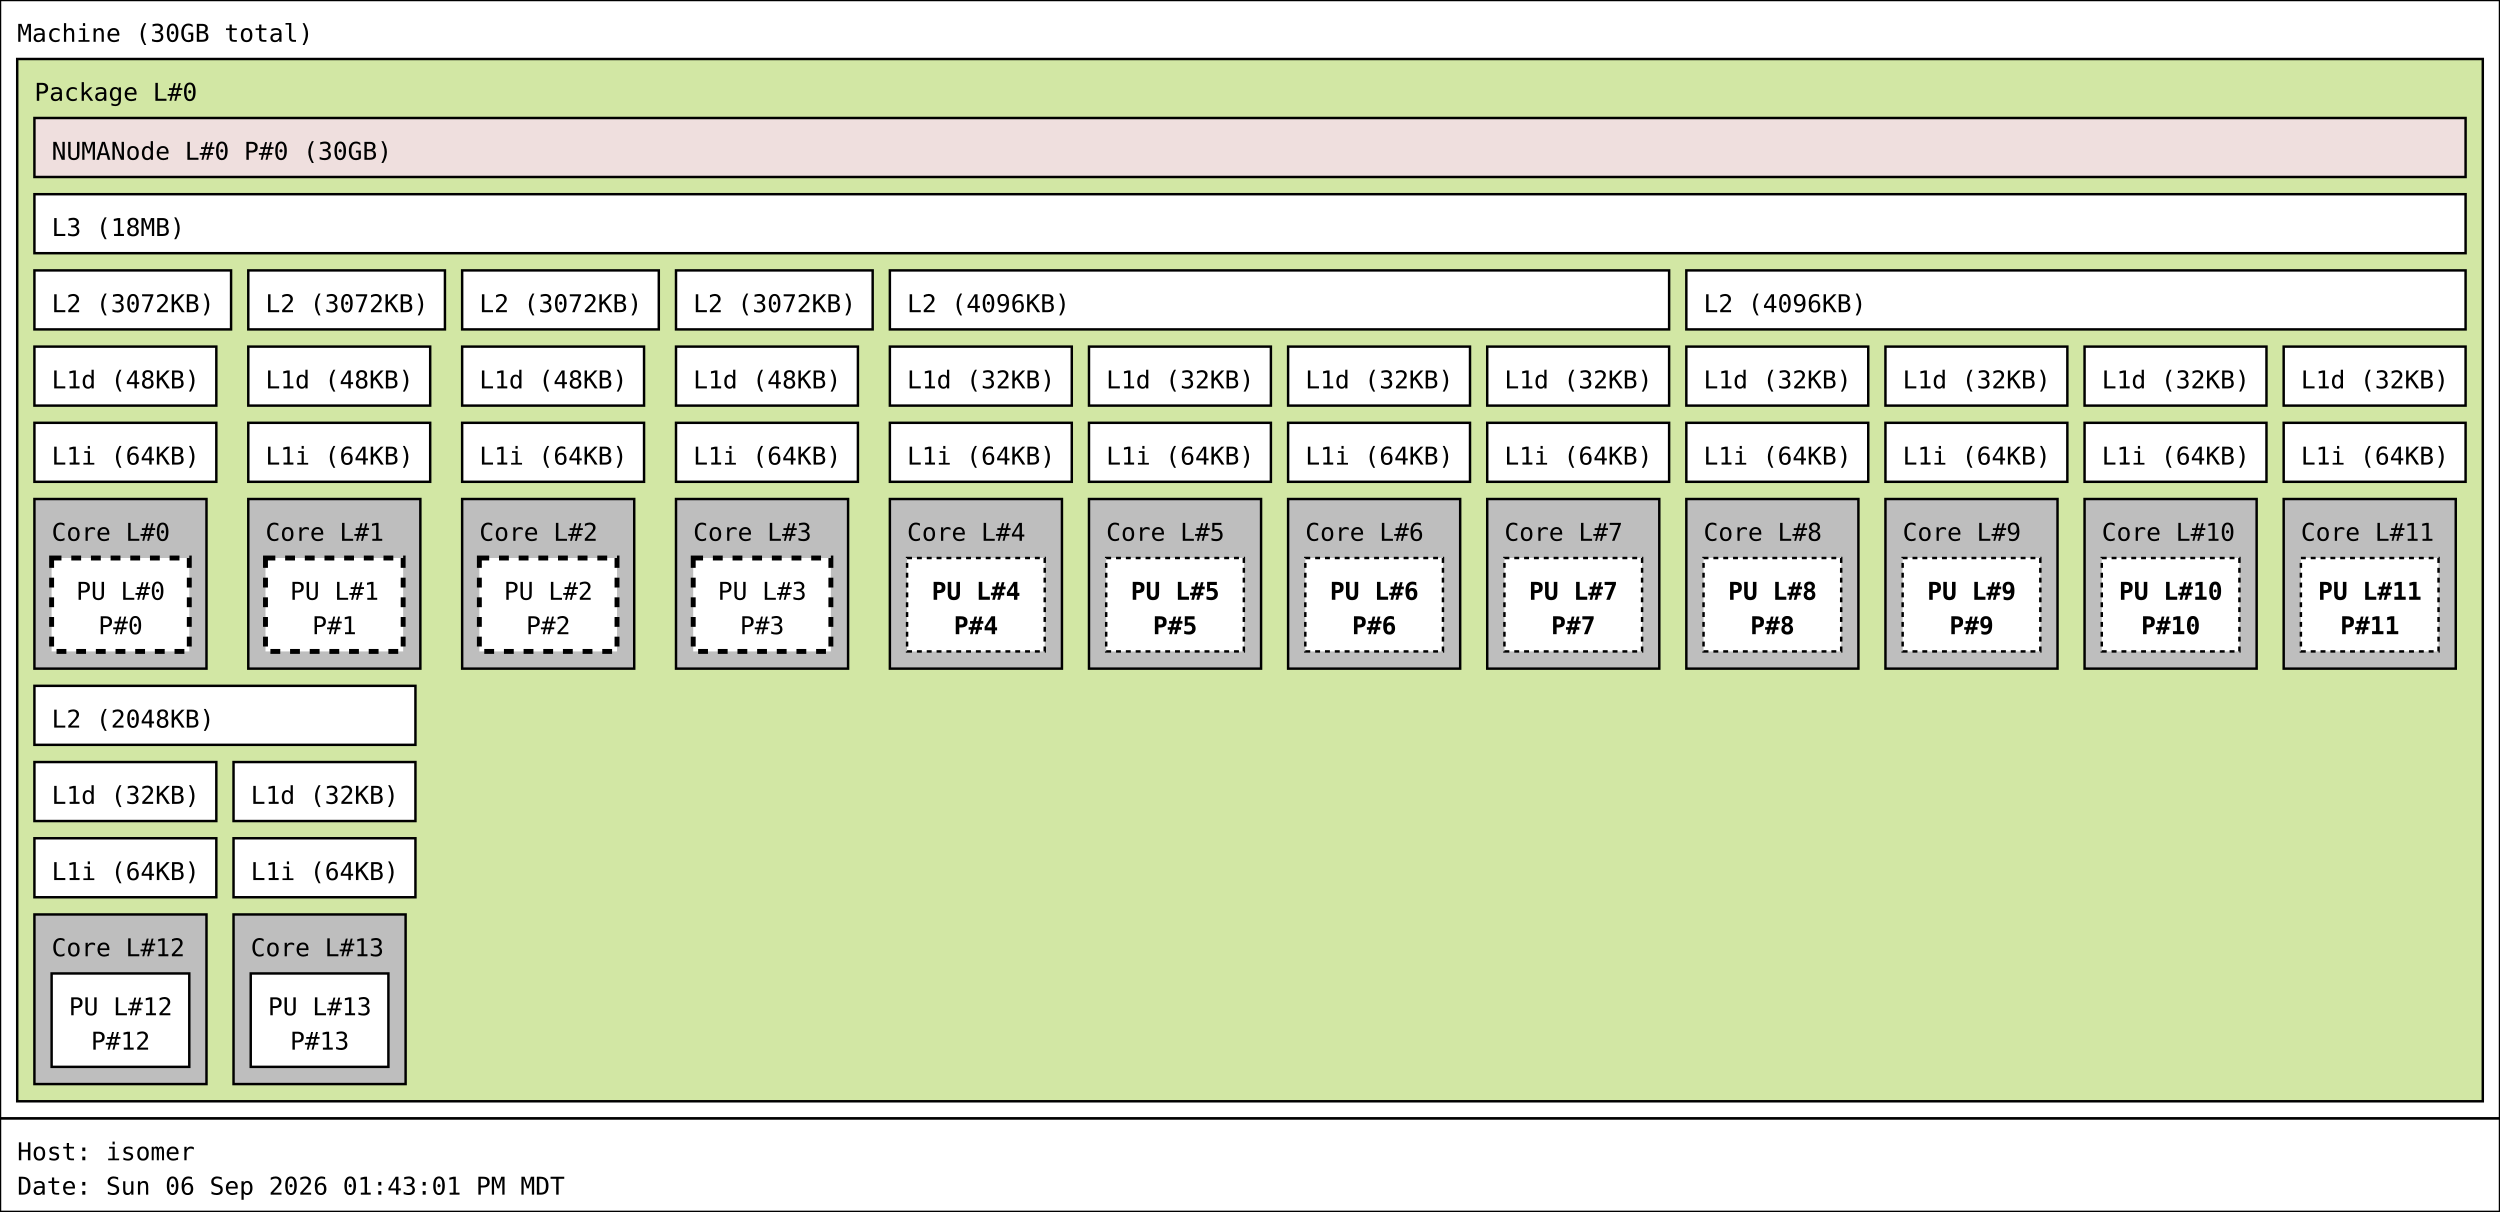
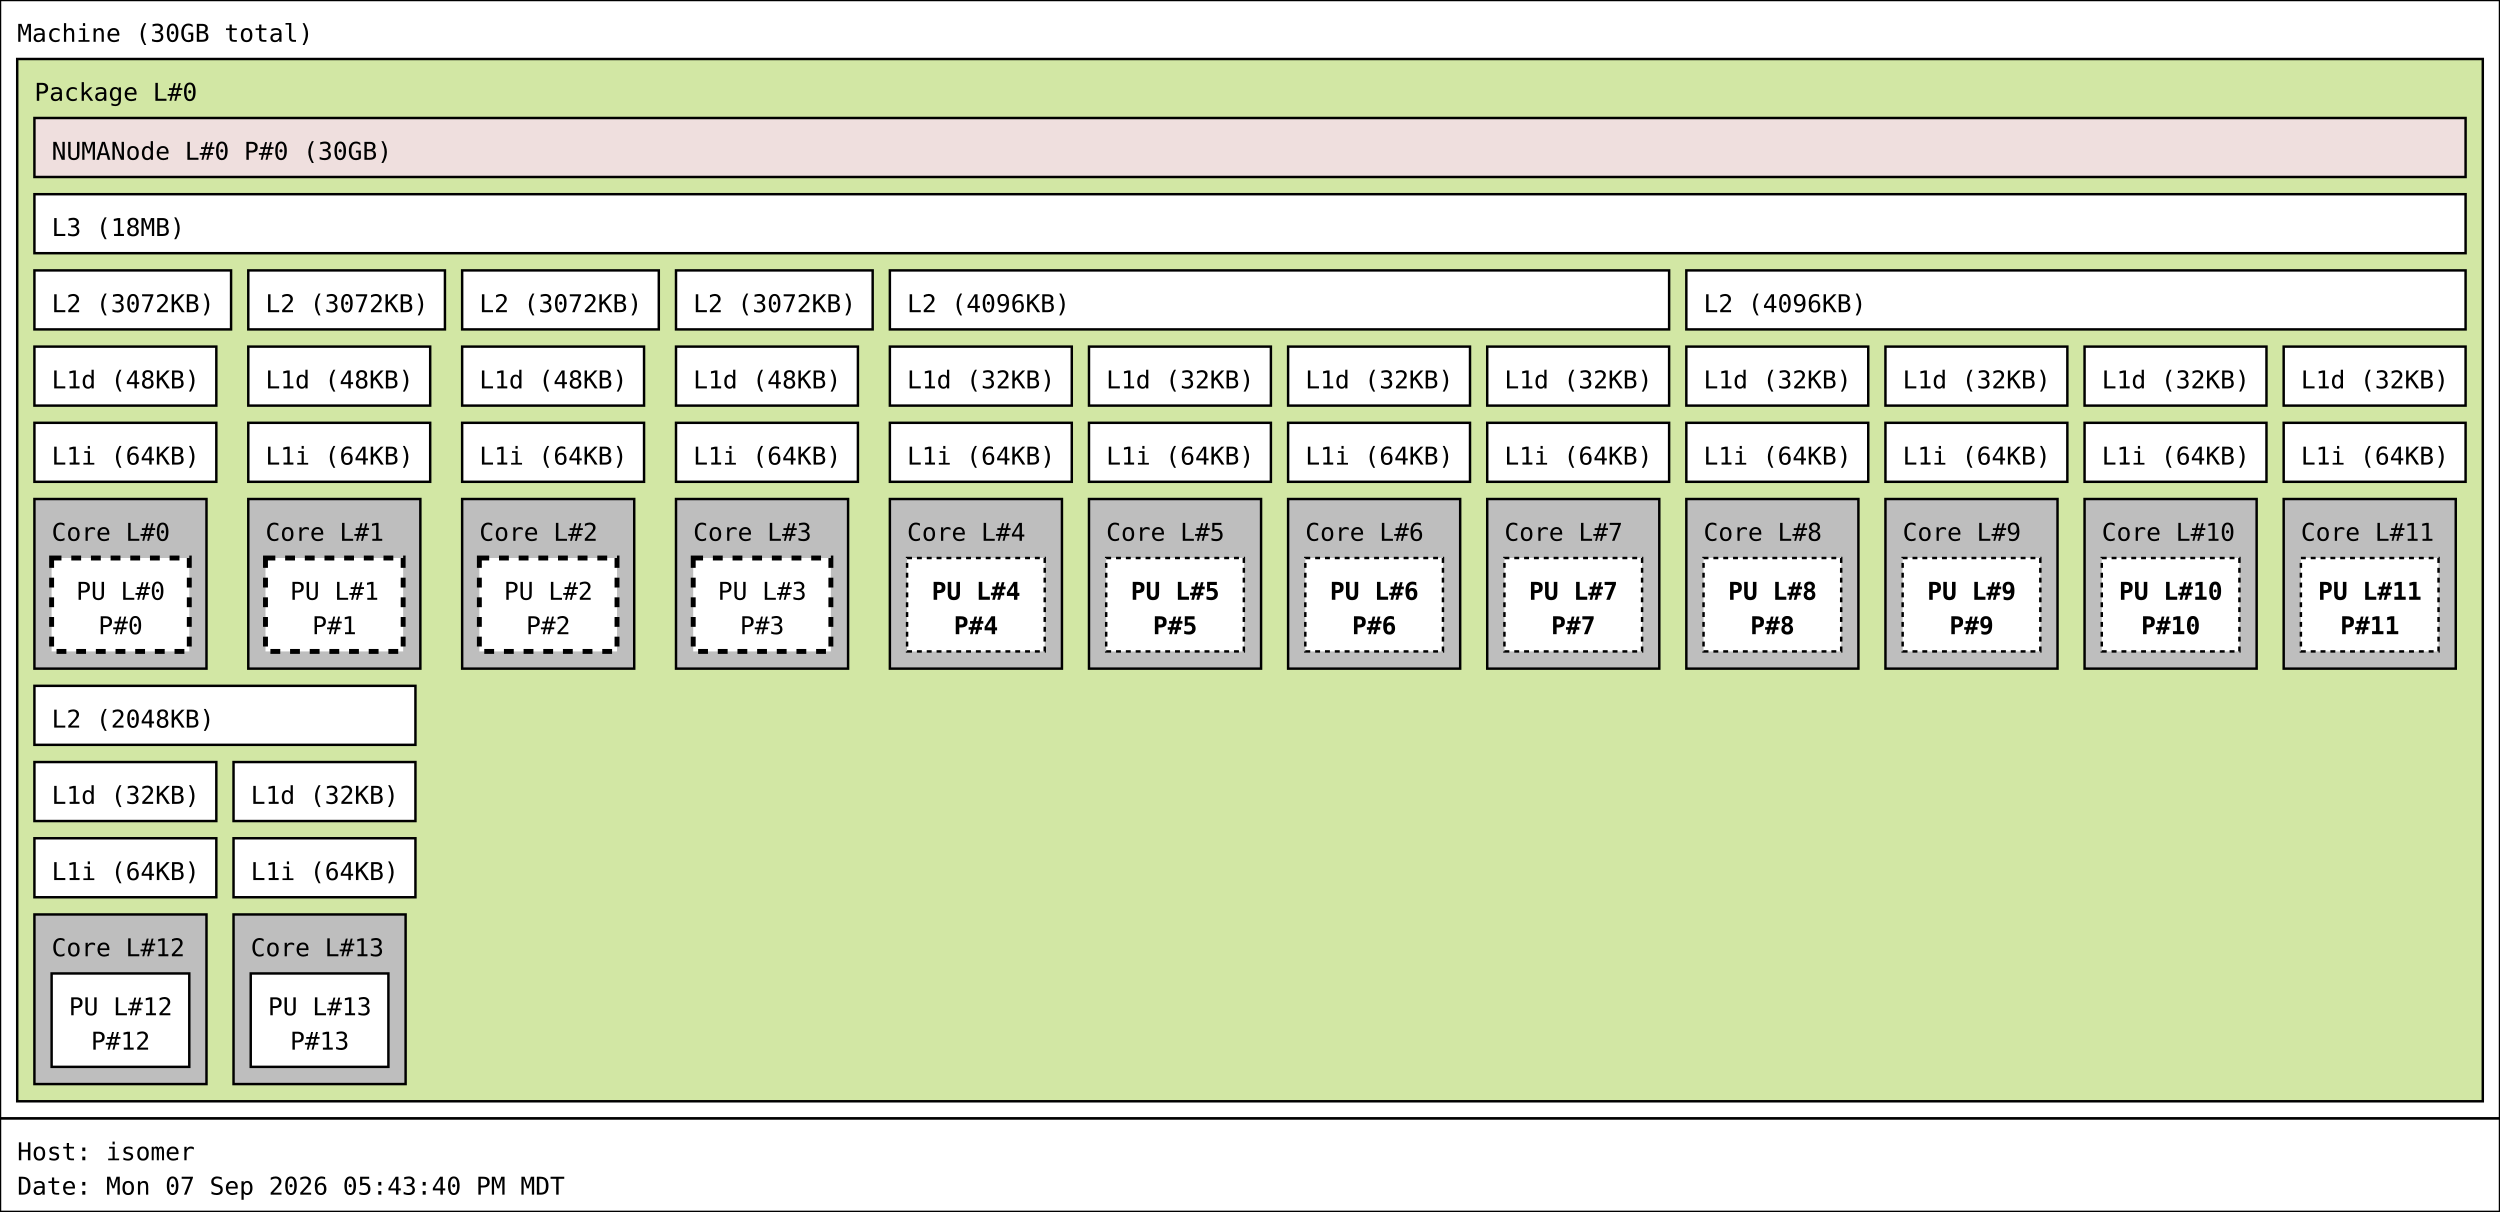
<svg xmlns="http://www.w3.org/2000/svg" width="1017px" height="493px" viewBox="0 0 1017px 493px" version="1.1">
  <rect id="Machine_0_rect" class="Machine" x="0" y="0" width="1017" height="455" fill="rgb(255,255,255)" stroke="rgb(0,0,0)" stroke-width="1" />
  <text id="Machine_0_text" class="Machine" font-family="Monospace" x="7" y="17" fill="rgb(0,0,0)" font-size="10px">Machine (30GB total)</text>
  <rect id="Package_0_rect" class="Package" x="7" y="24" width="1003" height="424" fill="rgb(210,231,164)" stroke="rgb(0,0,0)" stroke-width="1" />
  <text id="Package_0_text" class="Package" font-family="Monospace" x="14" y="41" fill="rgb(0,0,0)" font-size="10px">Package L#0</text>
  <rect id="L3_0_rect" class="L3" x="14" y="79" width="989" height="24" fill="rgb(255,255,255)" stroke="rgb(0,0,0)" stroke-width="1" />
  <text id="L3_0_text" class="L3" font-family="Monospace" x="21" y="96" fill="rgb(0,0,0)" font-size="10px">L3 (18MB)</text>
  <rect id="L2_0_rect" class="L2" x="14" y="110" width="80" height="24" fill="rgb(255,255,255)" stroke="rgb(0,0,0)" stroke-width="1" />
  <text id="L2_0_text" class="L2" font-family="Monospace" x="21" y="127" fill="rgb(0,0,0)" font-size="10px">L2 (3072KB)</text>
  <rect id="L1d_0_rect" class="L1d" x="14" y="141" width="74" height="24" fill="rgb(255,255,255)" stroke="rgb(0,0,0)" stroke-width="1" />
  <text id="L1d_0_text" class="L1d" font-family="Monospace" x="21" y="158" fill="rgb(0,0,0)" font-size="10px">L1d (48KB)</text>
  <rect id="L1i_0_rect" class="L1i" x="14" y="172" width="74" height="24" fill="rgb(255,255,255)" stroke="rgb(0,0,0)" stroke-width="1" />
  <text id="L1i_0_text" class="L1i" font-family="Monospace" x="21" y="189" fill="rgb(0,0,0)" font-size="10px">L1i (64KB)</text>
  <rect id="Core_0_rect" class="Core" x="14" y="203" width="70" height="69" fill="rgb(190,190,190)" stroke="rgb(0,0,0)" stroke-width="1" />
  <text id="Core_0_text" class="Core" font-family="Monospace" x="21" y="220" fill="rgb(0,0,0)" font-size="10px">Core L#0</text>
  <rect id="PU_0_rect" class="PU" x="21" y="227" width="56" height="38" fill="rgb(255,255,255)" stroke="rgb(0,0,0)" stroke-width="2" stroke-dasharray="4" />
  <text id="PU_0_text" class="PU" font-family="Monospace" x="31" y="244" fill="rgb(0,0,0)" font-size="10px">PU L#0</text>
  <text id="PU_0_text_1" class="PU" font-family="Monospace" x="40" y="258" fill="rgb(0,0,0)" font-size="10px">P#0</text>
  <rect id="L2_1_rect" class="L2" x="101" y="110" width="80" height="24" fill="rgb(255,255,255)" stroke="rgb(0,0,0)" stroke-width="1" />
  <text id="L2_1_text" class="L2" font-family="Monospace" x="108" y="127" fill="rgb(0,0,0)" font-size="10px">L2 (3072KB)</text>
  <rect id="L1d_1_rect" class="L1d" x="101" y="141" width="74" height="24" fill="rgb(255,255,255)" stroke="rgb(0,0,0)" stroke-width="1" />
  <text id="L1d_1_text" class="L1d" font-family="Monospace" x="108" y="158" fill="rgb(0,0,0)" font-size="10px">L1d (48KB)</text>
  <rect id="L1i_1_rect" class="L1i" x="101" y="172" width="74" height="24" fill="rgb(255,255,255)" stroke="rgb(0,0,0)" stroke-width="1" />
  <text id="L1i_1_text" class="L1i" font-family="Monospace" x="108" y="189" fill="rgb(0,0,0)" font-size="10px">L1i (64KB)</text>
  <rect id="Core_1_rect" class="Core" x="101" y="203" width="70" height="69" fill="rgb(190,190,190)" stroke="rgb(0,0,0)" stroke-width="1" />
  <text id="Core_1_text" class="Core" font-family="Monospace" x="108" y="220" fill="rgb(0,0,0)" font-size="10px">Core L#1</text>
  <rect id="PU_1_rect" class="PU" x="108" y="227" width="56" height="38" fill="rgb(255,255,255)" stroke="rgb(0,0,0)" stroke-width="2" stroke-dasharray="4" />
  <text id="PU_1_text" class="PU" font-family="Monospace" x="118" y="244" fill="rgb(0,0,0)" font-size="10px">PU L#1</text>
  <text id="PU_1_text_1" class="PU" font-family="Monospace" x="127" y="258" fill="rgb(0,0,0)" font-size="10px">P#1</text>
  <rect id="L2_2_rect" class="L2" x="188" y="110" width="80" height="24" fill="rgb(255,255,255)" stroke="rgb(0,0,0)" stroke-width="1" />
  <text id="L2_2_text" class="L2" font-family="Monospace" x="195" y="127" fill="rgb(0,0,0)" font-size="10px">L2 (3072KB)</text>
  <rect id="L1d_2_rect" class="L1d" x="188" y="141" width="74" height="24" fill="rgb(255,255,255)" stroke="rgb(0,0,0)" stroke-width="1" />
  <text id="L1d_2_text" class="L1d" font-family="Monospace" x="195" y="158" fill="rgb(0,0,0)" font-size="10px">L1d (48KB)</text>
  <rect id="L1i_2_rect" class="L1i" x="188" y="172" width="74" height="24" fill="rgb(255,255,255)" stroke="rgb(0,0,0)" stroke-width="1" />
  <text id="L1i_2_text" class="L1i" font-family="Monospace" x="195" y="189" fill="rgb(0,0,0)" font-size="10px">L1i (64KB)</text>
  <rect id="Core_2_rect" class="Core" x="188" y="203" width="70" height="69" fill="rgb(190,190,190)" stroke="rgb(0,0,0)" stroke-width="1" />
  <text id="Core_2_text" class="Core" font-family="Monospace" x="195" y="220" fill="rgb(0,0,0)" font-size="10px">Core L#2</text>
  <rect id="PU_2_rect" class="PU" x="195" y="227" width="56" height="38" fill="rgb(255,255,255)" stroke="rgb(0,0,0)" stroke-width="2" stroke-dasharray="4" />
  <text id="PU_2_text" class="PU" font-family="Monospace" x="205" y="244" fill="rgb(0,0,0)" font-size="10px">PU L#2</text>
  <text id="PU_2_text_1" class="PU" font-family="Monospace" x="214" y="258" fill="rgb(0,0,0)" font-size="10px">P#2</text>
  <rect id="L2_3_rect" class="L2" x="275" y="110" width="80" height="24" fill="rgb(255,255,255)" stroke="rgb(0,0,0)" stroke-width="1" />
  <text id="L2_3_text" class="L2" font-family="Monospace" x="282" y="127" fill="rgb(0,0,0)" font-size="10px">L2 (3072KB)</text>
  <rect id="L1d_3_rect" class="L1d" x="275" y="141" width="74" height="24" fill="rgb(255,255,255)" stroke="rgb(0,0,0)" stroke-width="1" />
  <text id="L1d_3_text" class="L1d" font-family="Monospace" x="282" y="158" fill="rgb(0,0,0)" font-size="10px">L1d (48KB)</text>
  <rect id="L1i_3_rect" class="L1i" x="275" y="172" width="74" height="24" fill="rgb(255,255,255)" stroke="rgb(0,0,0)" stroke-width="1" />
  <text id="L1i_3_text" class="L1i" font-family="Monospace" x="282" y="189" fill="rgb(0,0,0)" font-size="10px">L1i (64KB)</text>
  <rect id="Core_3_rect" class="Core" x="275" y="203" width="70" height="69" fill="rgb(190,190,190)" stroke="rgb(0,0,0)" stroke-width="1" />
  <text id="Core_3_text" class="Core" font-family="Monospace" x="282" y="220" fill="rgb(0,0,0)" font-size="10px">Core L#3</text>
  <rect id="PU_3_rect" class="PU" x="282" y="227" width="56" height="38" fill="rgb(255,255,255)" stroke="rgb(0,0,0)" stroke-width="2" stroke-dasharray="4" />
  <text id="PU_3_text" class="PU" font-family="Monospace" x="292" y="244" fill="rgb(0,0,0)" font-size="10px">PU L#3</text>
  <text id="PU_3_text_1" class="PU" font-family="Monospace" x="301" y="258" fill="rgb(0,0,0)" font-size="10px">P#3</text>
  <rect id="L2_4_rect" class="L2" x="362" y="110" width="317" height="24" fill="rgb(255,255,255)" stroke="rgb(0,0,0)" stroke-width="1" />
  <text id="L2_4_text" class="L2" font-family="Monospace" x="369" y="127" fill="rgb(0,0,0)" font-size="10px">L2 (4096KB)</text>
  <rect id="L1d_4_rect" class="L1d" x="362" y="141" width="74" height="24" fill="rgb(255,255,255)" stroke="rgb(0,0,0)" stroke-width="1" />
  <text id="L1d_4_text" class="L1d" font-family="Monospace" x="369" y="158" fill="rgb(0,0,0)" font-size="10px">L1d (32KB)</text>
  <rect id="L1i_4_rect" class="L1i" x="362" y="172" width="74" height="24" fill="rgb(255,255,255)" stroke="rgb(0,0,0)" stroke-width="1" />
  <text id="L1i_4_text" class="L1i" font-family="Monospace" x="369" y="189" fill="rgb(0,0,0)" font-size="10px">L1i (64KB)</text>
  <rect id="Core_4_rect" class="Core" x="362" y="203" width="70" height="69" fill="rgb(190,190,190)" stroke="rgb(0,0,0)" stroke-width="1" />
  <text id="Core_4_text" class="Core" font-family="Monospace" x="369" y="220" fill="rgb(0,0,0)" font-size="10px">Core L#4</text>
  <rect id="PU_4_rect" class="PU" x="369" y="227" width="56" height="38" fill="rgb(255,255,255)" stroke="rgb(0,0,0)" stroke-width="1" stroke-dasharray="2" />
  <text id="PU_4_text" class="PU" font-family="Monospace" font-weight="bold" x="379" y="244" fill="rgb(0,0,0)" font-size="10px">PU L#4</text>
  <text id="PU_4_text_1" class="PU" font-family="Monospace" font-weight="bold" x="388" y="258" fill="rgb(0,0,0)" font-size="10px">P#4</text>
  <rect id="L1d_5_rect" class="L1d" x="443" y="141" width="74" height="24" fill="rgb(255,255,255)" stroke="rgb(0,0,0)" stroke-width="1" />
  <text id="L1d_5_text" class="L1d" font-family="Monospace" x="450" y="158" fill="rgb(0,0,0)" font-size="10px">L1d (32KB)</text>
  <rect id="L1i_5_rect" class="L1i" x="443" y="172" width="74" height="24" fill="rgb(255,255,255)" stroke="rgb(0,0,0)" stroke-width="1" />
  <text id="L1i_5_text" class="L1i" font-family="Monospace" x="450" y="189" fill="rgb(0,0,0)" font-size="10px">L1i (64KB)</text>
  <rect id="Core_5_rect" class="Core" x="443" y="203" width="70" height="69" fill="rgb(190,190,190)" stroke="rgb(0,0,0)" stroke-width="1" />
  <text id="Core_5_text" class="Core" font-family="Monospace" x="450" y="220" fill="rgb(0,0,0)" font-size="10px">Core L#5</text>
  <rect id="PU_5_rect" class="PU" x="450" y="227" width="56" height="38" fill="rgb(255,255,255)" stroke="rgb(0,0,0)" stroke-width="1" stroke-dasharray="2" />
  <text id="PU_5_text" class="PU" font-family="Monospace" font-weight="bold" x="460" y="244" fill="rgb(0,0,0)" font-size="10px">PU L#5</text>
  <text id="PU_5_text_1" class="PU" font-family="Monospace" font-weight="bold" x="469" y="258" fill="rgb(0,0,0)" font-size="10px">P#5</text>
  <rect id="L1d_6_rect" class="L1d" x="524" y="141" width="74" height="24" fill="rgb(255,255,255)" stroke="rgb(0,0,0)" stroke-width="1" />
  <text id="L1d_6_text" class="L1d" font-family="Monospace" x="531" y="158" fill="rgb(0,0,0)" font-size="10px">L1d (32KB)</text>
  <rect id="L1i_6_rect" class="L1i" x="524" y="172" width="74" height="24" fill="rgb(255,255,255)" stroke="rgb(0,0,0)" stroke-width="1" />
  <text id="L1i_6_text" class="L1i" font-family="Monospace" x="531" y="189" fill="rgb(0,0,0)" font-size="10px">L1i (64KB)</text>
  <rect id="Core_6_rect" class="Core" x="524" y="203" width="70" height="69" fill="rgb(190,190,190)" stroke="rgb(0,0,0)" stroke-width="1" />
  <text id="Core_6_text" class="Core" font-family="Monospace" x="531" y="220" fill="rgb(0,0,0)" font-size="10px">Core L#6</text>
  <rect id="PU_6_rect" class="PU" x="531" y="227" width="56" height="38" fill="rgb(255,255,255)" stroke="rgb(0,0,0)" stroke-width="1" stroke-dasharray="2" />
  <text id="PU_6_text" class="PU" font-family="Monospace" font-weight="bold" x="541" y="244" fill="rgb(0,0,0)" font-size="10px">PU L#6</text>
  <text id="PU_6_text_1" class="PU" font-family="Monospace" font-weight="bold" x="550" y="258" fill="rgb(0,0,0)" font-size="10px">P#6</text>
  <rect id="L1d_7_rect" class="L1d" x="605" y="141" width="74" height="24" fill="rgb(255,255,255)" stroke="rgb(0,0,0)" stroke-width="1" />
  <text id="L1d_7_text" class="L1d" font-family="Monospace" x="612" y="158" fill="rgb(0,0,0)" font-size="10px">L1d (32KB)</text>
  <rect id="L1i_7_rect" class="L1i" x="605" y="172" width="74" height="24" fill="rgb(255,255,255)" stroke="rgb(0,0,0)" stroke-width="1" />
  <text id="L1i_7_text" class="L1i" font-family="Monospace" x="612" y="189" fill="rgb(0,0,0)" font-size="10px">L1i (64KB)</text>
  <rect id="Core_7_rect" class="Core" x="605" y="203" width="70" height="69" fill="rgb(190,190,190)" stroke="rgb(0,0,0)" stroke-width="1" />
  <text id="Core_7_text" class="Core" font-family="Monospace" x="612" y="220" fill="rgb(0,0,0)" font-size="10px">Core L#7</text>
  <rect id="PU_7_rect" class="PU" x="612" y="227" width="56" height="38" fill="rgb(255,255,255)" stroke="rgb(0,0,0)" stroke-width="1" stroke-dasharray="2" />
  <text id="PU_7_text" class="PU" font-family="Monospace" font-weight="bold" x="622" y="244" fill="rgb(0,0,0)" font-size="10px">PU L#7</text>
  <text id="PU_7_text_1" class="PU" font-family="Monospace" font-weight="bold" x="631" y="258" fill="rgb(0,0,0)" font-size="10px">P#7</text>
  <rect id="L2_5_rect" class="L2" x="686" y="110" width="317" height="24" fill="rgb(255,255,255)" stroke="rgb(0,0,0)" stroke-width="1" />
  <text id="L2_5_text" class="L2" font-family="Monospace" x="693" y="127" fill="rgb(0,0,0)" font-size="10px">L2 (4096KB)</text>
  <rect id="L1d_8_rect" class="L1d" x="686" y="141" width="74" height="24" fill="rgb(255,255,255)" stroke="rgb(0,0,0)" stroke-width="1" />
  <text id="L1d_8_text" class="L1d" font-family="Monospace" x="693" y="158" fill="rgb(0,0,0)" font-size="10px">L1d (32KB)</text>
  <rect id="L1i_8_rect" class="L1i" x="686" y="172" width="74" height="24" fill="rgb(255,255,255)" stroke="rgb(0,0,0)" stroke-width="1" />
  <text id="L1i_8_text" class="L1i" font-family="Monospace" x="693" y="189" fill="rgb(0,0,0)" font-size="10px">L1i (64KB)</text>
  <rect id="Core_8_rect" class="Core" x="686" y="203" width="70" height="69" fill="rgb(190,190,190)" stroke="rgb(0,0,0)" stroke-width="1" />
  <text id="Core_8_text" class="Core" font-family="Monospace" x="693" y="220" fill="rgb(0,0,0)" font-size="10px">Core L#8</text>
  <rect id="PU_8_rect" class="PU" x="693" y="227" width="56" height="38" fill="rgb(255,255,255)" stroke="rgb(0,0,0)" stroke-width="1" stroke-dasharray="2" />
  <text id="PU_8_text" class="PU" font-family="Monospace" font-weight="bold" x="703" y="244" fill="rgb(0,0,0)" font-size="10px">PU L#8</text>
  <text id="PU_8_text_1" class="PU" font-family="Monospace" font-weight="bold" x="712" y="258" fill="rgb(0,0,0)" font-size="10px">P#8</text>
  <rect id="L1d_9_rect" class="L1d" x="767" y="141" width="74" height="24" fill="rgb(255,255,255)" stroke="rgb(0,0,0)" stroke-width="1" />
  <text id="L1d_9_text" class="L1d" font-family="Monospace" x="774" y="158" fill="rgb(0,0,0)" font-size="10px">L1d (32KB)</text>
  <rect id="L1i_9_rect" class="L1i" x="767" y="172" width="74" height="24" fill="rgb(255,255,255)" stroke="rgb(0,0,0)" stroke-width="1" />
  <text id="L1i_9_text" class="L1i" font-family="Monospace" x="774" y="189" fill="rgb(0,0,0)" font-size="10px">L1i (64KB)</text>
  <rect id="Core_9_rect" class="Core" x="767" y="203" width="70" height="69" fill="rgb(190,190,190)" stroke="rgb(0,0,0)" stroke-width="1" />
  <text id="Core_9_text" class="Core" font-family="Monospace" x="774" y="220" fill="rgb(0,0,0)" font-size="10px">Core L#9</text>
  <rect id="PU_9_rect" class="PU" x="774" y="227" width="56" height="38" fill="rgb(255,255,255)" stroke="rgb(0,0,0)" stroke-width="1" stroke-dasharray="2" />
  <text id="PU_9_text" class="PU" font-family="Monospace" font-weight="bold" x="784" y="244" fill="rgb(0,0,0)" font-size="10px">PU L#9</text>
  <text id="PU_9_text_1" class="PU" font-family="Monospace" font-weight="bold" x="793" y="258" fill="rgb(0,0,0)" font-size="10px">P#9</text>
  <rect id="L1d_10_rect" class="L1d" x="848" y="141" width="74" height="24" fill="rgb(255,255,255)" stroke="rgb(0,0,0)" stroke-width="1" />
  <text id="L1d_10_text" class="L1d" font-family="Monospace" x="855" y="158" fill="rgb(0,0,0)" font-size="10px">L1d (32KB)</text>
  <rect id="L1i_10_rect" class="L1i" x="848" y="172" width="74" height="24" fill="rgb(255,255,255)" stroke="rgb(0,0,0)" stroke-width="1" />
  <text id="L1i_10_text" class="L1i" font-family="Monospace" x="855" y="189" fill="rgb(0,0,0)" font-size="10px">L1i (64KB)</text>
  <rect id="Core_10_rect" class="Core" x="848" y="203" width="70" height="69" fill="rgb(190,190,190)" stroke="rgb(0,0,0)" stroke-width="1" />
  <text id="Core_10_text" class="Core" font-family="Monospace" x="855" y="220" fill="rgb(0,0,0)" font-size="10px">Core L#10</text>
  <rect id="PU_10_rect" class="PU" x="855" y="227" width="56" height="38" fill="rgb(255,255,255)" stroke="rgb(0,0,0)" stroke-width="1" stroke-dasharray="2" />
  <text id="PU_10_text" class="PU" font-family="Monospace" font-weight="bold" x="862" y="244" fill="rgb(0,0,0)" font-size="10px">PU L#10</text>
  <text id="PU_10_text_1" class="PU" font-family="Monospace" font-weight="bold" x="871" y="258" fill="rgb(0,0,0)" font-size="10px">P#10</text>
  <rect id="L1d_11_rect" class="L1d" x="929" y="141" width="74" height="24" fill="rgb(255,255,255)" stroke="rgb(0,0,0)" stroke-width="1" />
  <text id="L1d_11_text" class="L1d" font-family="Monospace" x="936" y="158" fill="rgb(0,0,0)" font-size="10px">L1d (32KB)</text>
  <rect id="L1i_11_rect" class="L1i" x="929" y="172" width="74" height="24" fill="rgb(255,255,255)" stroke="rgb(0,0,0)" stroke-width="1" />
  <text id="L1i_11_text" class="L1i" font-family="Monospace" x="936" y="189" fill="rgb(0,0,0)" font-size="10px">L1i (64KB)</text>
  <rect id="Core_11_rect" class="Core" x="929" y="203" width="70" height="69" fill="rgb(190,190,190)" stroke="rgb(0,0,0)" stroke-width="1" />
  <text id="Core_11_text" class="Core" font-family="Monospace" x="936" y="220" fill="rgb(0,0,0)" font-size="10px">Core L#11</text>
  <rect id="PU_11_rect" class="PU" x="936" y="227" width="56" height="38" fill="rgb(255,255,255)" stroke="rgb(0,0,0)" stroke-width="1" stroke-dasharray="2" />
  <text id="PU_11_text" class="PU" font-family="Monospace" font-weight="bold" x="943" y="244" fill="rgb(0,0,0)" font-size="10px">PU L#11</text>
  <text id="PU_11_text_1" class="PU" font-family="Monospace" font-weight="bold" x="952" y="258" fill="rgb(0,0,0)" font-size="10px">P#11</text>
  <rect id="L2_6_rect" class="L2" x="14" y="279" width="155" height="24" fill="rgb(255,255,255)" stroke="rgb(0,0,0)" stroke-width="1" />
  <text id="L2_6_text" class="L2" font-family="Monospace" x="21" y="296" fill="rgb(0,0,0)" font-size="10px">L2 (2048KB)</text>
  <rect id="L1d_12_rect" class="L1d" x="14" y="310" width="74" height="24" fill="rgb(255,255,255)" stroke="rgb(0,0,0)" stroke-width="1" />
  <text id="L1d_12_text" class="L1d" font-family="Monospace" x="21" y="327" fill="rgb(0,0,0)" font-size="10px">L1d (32KB)</text>
  <rect id="L1i_12_rect" class="L1i" x="14" y="341" width="74" height="24" fill="rgb(255,255,255)" stroke="rgb(0,0,0)" stroke-width="1" />
  <text id="L1i_12_text" class="L1i" font-family="Monospace" x="21" y="358" fill="rgb(0,0,0)" font-size="10px">L1i (64KB)</text>
  <rect id="Core_12_rect" class="Core" x="14" y="372" width="70" height="69" fill="rgb(190,190,190)" stroke="rgb(0,0,0)" stroke-width="1" />
  <text id="Core_12_text" class="Core" font-family="Monospace" x="21" y="389" fill="rgb(0,0,0)" font-size="10px">Core L#12</text>
  <rect id="PU_12_rect" class="PU" x="21" y="396" width="56" height="38" fill="rgb(255,255,255)" stroke="rgb(0,0,0)" stroke-width="1" />
  <text id="PU_12_text" class="PU" font-family="Monospace" x="28" y="413" fill="rgb(0,0,0)" font-size="10px">PU L#12</text>
  <text id="PU_12_text_1" class="PU" font-family="Monospace" x="37" y="427" fill="rgb(0,0,0)" font-size="10px">P#12</text>
  <rect id="L1d_13_rect" class="L1d" x="95" y="310" width="74" height="24" fill="rgb(255,255,255)" stroke="rgb(0,0,0)" stroke-width="1" />
  <text id="L1d_13_text" class="L1d" font-family="Monospace" x="102" y="327" fill="rgb(0,0,0)" font-size="10px">L1d (32KB)</text>
  <rect id="L1i_13_rect" class="L1i" x="95" y="341" width="74" height="24" fill="rgb(255,255,255)" stroke="rgb(0,0,0)" stroke-width="1" />
  <text id="L1i_13_text" class="L1i" font-family="Monospace" x="102" y="358" fill="rgb(0,0,0)" font-size="10px">L1i (64KB)</text>
  <rect id="Core_13_rect" class="Core" x="95" y="372" width="70" height="69" fill="rgb(190,190,190)" stroke="rgb(0,0,0)" stroke-width="1" />
  <text id="Core_13_text" class="Core" font-family="Monospace" x="102" y="389" fill="rgb(0,0,0)" font-size="10px">Core L#13</text>
  <rect id="PU_13_rect" class="PU" x="102" y="396" width="56" height="38" fill="rgb(255,255,255)" stroke="rgb(0,0,0)" stroke-width="1" />
  <text id="PU_13_text" class="PU" font-family="Monospace" x="109" y="413" fill="rgb(0,0,0)" font-size="10px">PU L#13</text>
  <text id="PU_13_text_1" class="PU" font-family="Monospace" x="118" y="427" fill="rgb(0,0,0)" font-size="10px">P#13</text>
  <rect id="NUMANode_0_rect" class="NUMANode" x="14" y="48" width="989" height="24" fill="rgb(239,223,222)" stroke="rgb(0,0,0)" stroke-width="1" />
  <text id="NUMANode_0_text" class="NUMANode" font-family="Monospace" x="21" y="65" fill="rgb(0,0,0)" font-size="10px">NUMANode L#0 P#0 (30GB)</text>
  <rect id="anon_rect" x="0" y="455" width="1017" height="38" fill="rgb(255,255,255)" stroke="rgb(0,0,0)" stroke-width="1" />
  <text id="anon_text" font-family="Monospace" x="7" y="472" fill="rgb(0,0,0)" font-size="10px">Host: isomer</text>
-   <text id="anon_text_1" font-family="Monospace" x="7" y="486" fill="rgb(0,0,0)" font-size="10px">Date: Sun 06 Sep 2026 01:43:01 PM MDT</text>
+   <text id="anon_text_1" font-family="Monospace" x="7" y="486" fill="rgb(0,0,0)" font-size="10px">Date: Mon 07 Sep 2026 05:43:40 PM MDT</text>
</svg>
